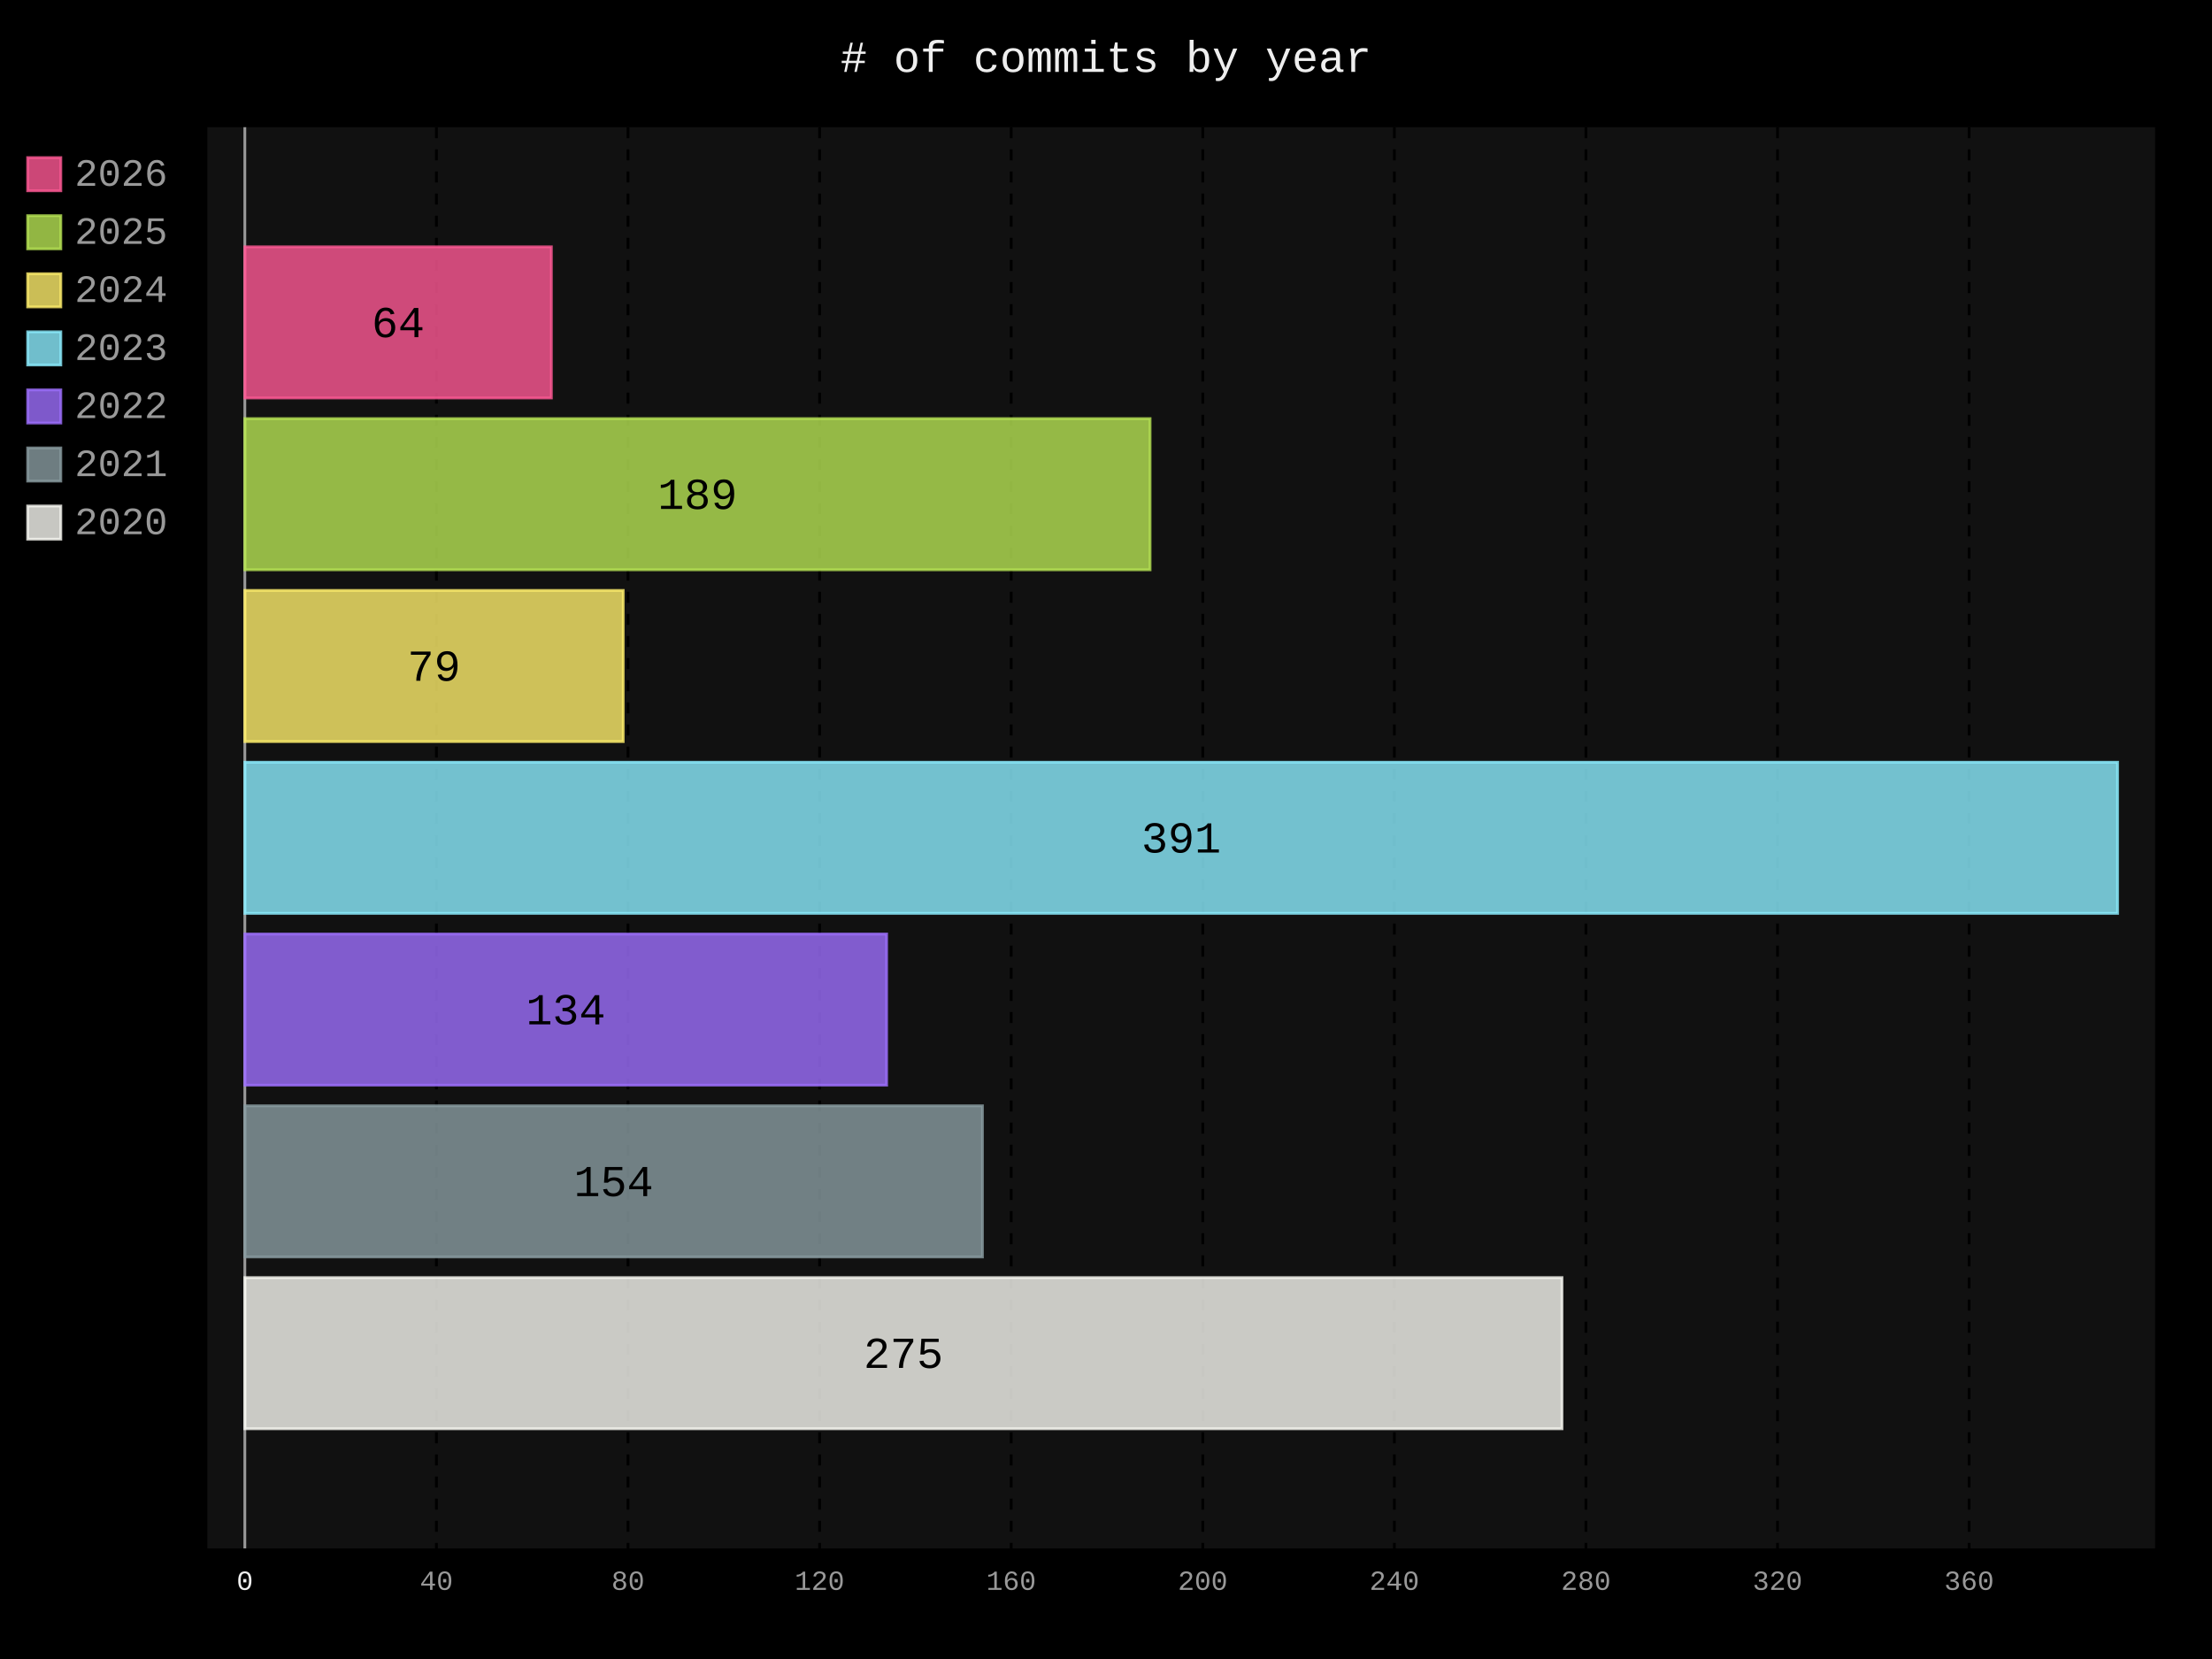
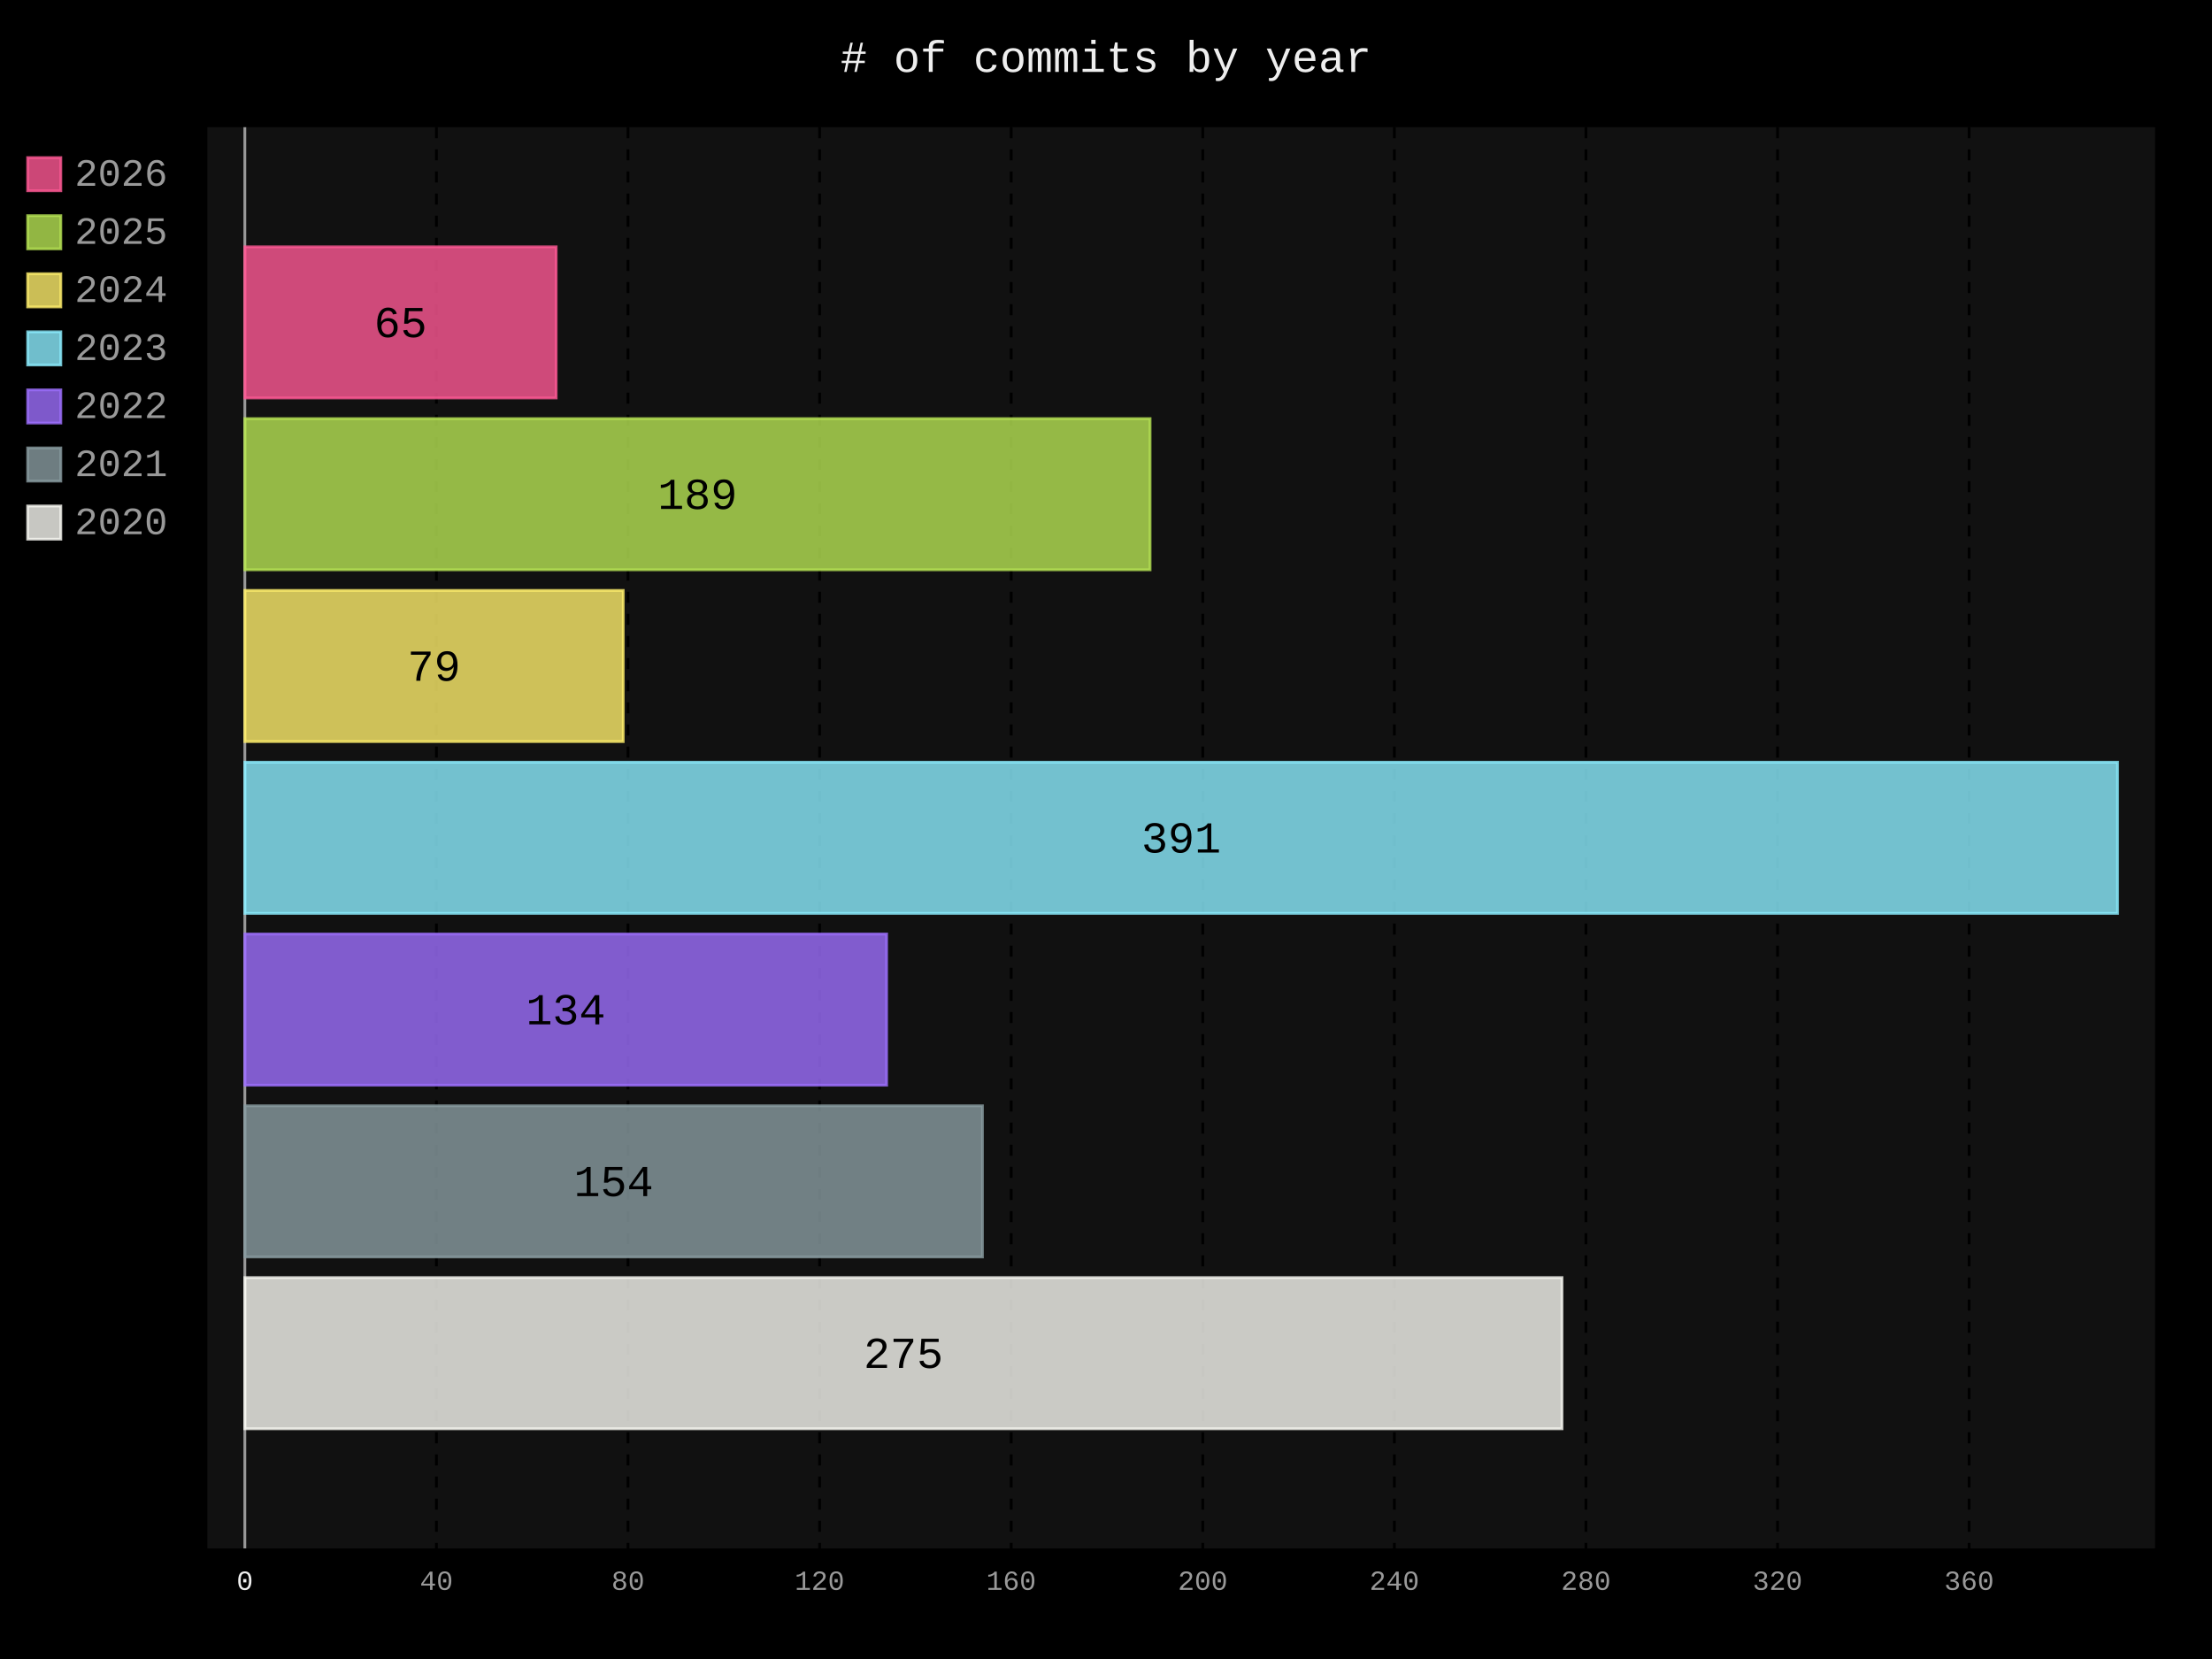
- <svg xmlns="http://www.w3.org/2000/svg" id="chart-335799d3-bf32-47bb-85cc-d8c2637c6c5d" class="pygal-chart" viewBox="0 0 800 600">
+ <svg xmlns="http://www.w3.org/2000/svg" id="chart-041bb1c0-2f68-42c8-a056-9f3d6d5be266" class="pygal-chart" viewBox="0 0 800 600">
  <defs>
-     <style type="text/css">#chart-335799d3-bf32-47bb-85cc-d8c2637c6c5d{-webkit-user-select:none;-webkit-font-smoothing:antialiased;font-family:Consolas,"Liberation Mono",Menlo,Courier,monospace}#chart-335799d3-bf32-47bb-85cc-d8c2637c6c5d .title{font-family:Consolas,"Liberation Mono",Menlo,Courier,monospace;font-size:16px}#chart-335799d3-bf32-47bb-85cc-d8c2637c6c5d .legends .legend text{font-family:Consolas,"Liberation Mono",Menlo,Courier,monospace;font-size:14px}#chart-335799d3-bf32-47bb-85cc-d8c2637c6c5d .axis text{font-family:Consolas,"Liberation Mono",Menlo,Courier,monospace;font-size:10px}#chart-335799d3-bf32-47bb-85cc-d8c2637c6c5d .axis text.major{font-family:Consolas,"Liberation Mono",Menlo,Courier,monospace;font-size:10px}#chart-335799d3-bf32-47bb-85cc-d8c2637c6c5d .text-overlay text.value{font-family:Consolas,"Liberation Mono",Menlo,Courier,monospace;font-size:16px}#chart-335799d3-bf32-47bb-85cc-d8c2637c6c5d .text-overlay text.label{font-family:Consolas,"Liberation Mono",Menlo,Courier,monospace;font-size:10px}#chart-335799d3-bf32-47bb-85cc-d8c2637c6c5d .tooltip{font-family:Consolas,"Liberation Mono",Menlo,Courier,monospace;font-size:14px}#chart-335799d3-bf32-47bb-85cc-d8c2637c6c5d text.no_data{font-family:Consolas,"Liberation Mono",Menlo,Courier,monospace;font-size:64px}
- #chart-335799d3-bf32-47bb-85cc-d8c2637c6c5d{background-color:black}#chart-335799d3-bf32-47bb-85cc-d8c2637c6c5d path,#chart-335799d3-bf32-47bb-85cc-d8c2637c6c5d line,#chart-335799d3-bf32-47bb-85cc-d8c2637c6c5d rect,#chart-335799d3-bf32-47bb-85cc-d8c2637c6c5d circle{-webkit-transition:250ms;-moz-transition:250ms;transition:250ms}#chart-335799d3-bf32-47bb-85cc-d8c2637c6c5d .graph &gt; .background{fill:black}#chart-335799d3-bf32-47bb-85cc-d8c2637c6c5d .plot &gt; .background{fill:#111}#chart-335799d3-bf32-47bb-85cc-d8c2637c6c5d .graph{fill:#999}#chart-335799d3-bf32-47bb-85cc-d8c2637c6c5d text.no_data{fill:#eee}#chart-335799d3-bf32-47bb-85cc-d8c2637c6c5d .title{fill:#eee}#chart-335799d3-bf32-47bb-85cc-d8c2637c6c5d .legends .legend text{fill:#999}#chart-335799d3-bf32-47bb-85cc-d8c2637c6c5d .legends .legend:hover text{fill:#eee}#chart-335799d3-bf32-47bb-85cc-d8c2637c6c5d .axis .line{stroke:#eee}#chart-335799d3-bf32-47bb-85cc-d8c2637c6c5d .axis .guide.line{stroke:#555}#chart-335799d3-bf32-47bb-85cc-d8c2637c6c5d .axis .major.line{stroke:#999}#chart-335799d3-bf32-47bb-85cc-d8c2637c6c5d .axis text.major{fill:#eee}#chart-335799d3-bf32-47bb-85cc-d8c2637c6c5d .axis.y .guides:hover .guide.line,#chart-335799d3-bf32-47bb-85cc-d8c2637c6c5d .line-graph .axis.x .guides:hover .guide.line,#chart-335799d3-bf32-47bb-85cc-d8c2637c6c5d .stackedline-graph .axis.x .guides:hover .guide.line,#chart-335799d3-bf32-47bb-85cc-d8c2637c6c5d .xy-graph .axis.x .guides:hover .guide.line{stroke:#eee}#chart-335799d3-bf32-47bb-85cc-d8c2637c6c5d .axis .guides:hover text{fill:#eee}#chart-335799d3-bf32-47bb-85cc-d8c2637c6c5d .reactive{fill-opacity:.8;stroke-opacity:.8;stroke-width:1}#chart-335799d3-bf32-47bb-85cc-d8c2637c6c5d .ci{stroke:#999}#chart-335799d3-bf32-47bb-85cc-d8c2637c6c5d .reactive.active,#chart-335799d3-bf32-47bb-85cc-d8c2637c6c5d .active .reactive{fill-opacity:.4;stroke-opacity:.9;stroke-width:4}#chart-335799d3-bf32-47bb-85cc-d8c2637c6c5d .ci .reactive.active{stroke-width:1.5}#chart-335799d3-bf32-47bb-85cc-d8c2637c6c5d .series text{fill:#eee}#chart-335799d3-bf32-47bb-85cc-d8c2637c6c5d .tooltip rect{fill:#111;stroke:#eee;-webkit-transition:opacity 250ms;-moz-transition:opacity 250ms;transition:opacity 250ms}#chart-335799d3-bf32-47bb-85cc-d8c2637c6c5d .tooltip .label{fill:#999}#chart-335799d3-bf32-47bb-85cc-d8c2637c6c5d .tooltip .label{fill:#999}#chart-335799d3-bf32-47bb-85cc-d8c2637c6c5d .tooltip .legend{font-size:.8em;fill:#555}#chart-335799d3-bf32-47bb-85cc-d8c2637c6c5d .tooltip .x_label{font-size:.6em;fill:#eee}#chart-335799d3-bf32-47bb-85cc-d8c2637c6c5d .tooltip .xlink{font-size:.5em;text-decoration:underline}#chart-335799d3-bf32-47bb-85cc-d8c2637c6c5d .tooltip .value{font-size:1.5em}#chart-335799d3-bf32-47bb-85cc-d8c2637c6c5d .bound{font-size:.5em}#chart-335799d3-bf32-47bb-85cc-d8c2637c6c5d .max-value{font-size:.75em;fill:#555}#chart-335799d3-bf32-47bb-85cc-d8c2637c6c5d .map-element{fill:#111;stroke:#555 !important}#chart-335799d3-bf32-47bb-85cc-d8c2637c6c5d .map-element .reactive{fill-opacity:inherit;stroke-opacity:inherit}#chart-335799d3-bf32-47bb-85cc-d8c2637c6c5d .color-0,#chart-335799d3-bf32-47bb-85cc-d8c2637c6c5d .color-0 a:visited{stroke:#ff5995;fill:#ff5995}#chart-335799d3-bf32-47bb-85cc-d8c2637c6c5d .color-1,#chart-335799d3-bf32-47bb-85cc-d8c2637c6c5d .color-1 a:visited{stroke:#b6e354;fill:#b6e354}#chart-335799d3-bf32-47bb-85cc-d8c2637c6c5d .color-2,#chart-335799d3-bf32-47bb-85cc-d8c2637c6c5d .color-2 a:visited{stroke:#feed6c;fill:#feed6c}#chart-335799d3-bf32-47bb-85cc-d8c2637c6c5d .color-3,#chart-335799d3-bf32-47bb-85cc-d8c2637c6c5d .color-3 a:visited{stroke:#8cedff;fill:#8cedff}#chart-335799d3-bf32-47bb-85cc-d8c2637c6c5d .color-4,#chart-335799d3-bf32-47bb-85cc-d8c2637c6c5d .color-4 a:visited{stroke:#9e6ffe;fill:#9e6ffe}#chart-335799d3-bf32-47bb-85cc-d8c2637c6c5d .color-5,#chart-335799d3-bf32-47bb-85cc-d8c2637c6c5d .color-5 a:visited{stroke:#899ca1;fill:#899ca1}#chart-335799d3-bf32-47bb-85cc-d8c2637c6c5d .color-6,#chart-335799d3-bf32-47bb-85cc-d8c2637c6c5d .color-6 a:visited{stroke:#f8f8f2;fill:#f8f8f2}#chart-335799d3-bf32-47bb-85cc-d8c2637c6c5d .text-overlay .color-0 text{fill:black}#chart-335799d3-bf32-47bb-85cc-d8c2637c6c5d .text-overlay .color-1 text{fill:black}#chart-335799d3-bf32-47bb-85cc-d8c2637c6c5d .text-overlay .color-2 text{fill:black}#chart-335799d3-bf32-47bb-85cc-d8c2637c6c5d .text-overlay .color-3 text{fill:black}#chart-335799d3-bf32-47bb-85cc-d8c2637c6c5d .text-overlay .color-4 text{fill:black}#chart-335799d3-bf32-47bb-85cc-d8c2637c6c5d .text-overlay .color-5 text{fill:black}#chart-335799d3-bf32-47bb-85cc-d8c2637c6c5d .text-overlay .color-6 text{fill:black}
- #chart-335799d3-bf32-47bb-85cc-d8c2637c6c5d text.no_data{text-anchor:middle}#chart-335799d3-bf32-47bb-85cc-d8c2637c6c5d .guide.line{fill:none}#chart-335799d3-bf32-47bb-85cc-d8c2637c6c5d .centered{text-anchor:middle}#chart-335799d3-bf32-47bb-85cc-d8c2637c6c5d .title{text-anchor:middle}#chart-335799d3-bf32-47bb-85cc-d8c2637c6c5d .legends .legend text{fill-opacity:1}#chart-335799d3-bf32-47bb-85cc-d8c2637c6c5d .axis.x text{text-anchor:middle}#chart-335799d3-bf32-47bb-85cc-d8c2637c6c5d .axis.x:not(.web) text[transform]{text-anchor:start}#chart-335799d3-bf32-47bb-85cc-d8c2637c6c5d .axis.x:not(.web) text[transform].backwards{text-anchor:end}#chart-335799d3-bf32-47bb-85cc-d8c2637c6c5d .axis.y text{text-anchor:end}#chart-335799d3-bf32-47bb-85cc-d8c2637c6c5d .axis.y text[transform].backwards{text-anchor:start}#chart-335799d3-bf32-47bb-85cc-d8c2637c6c5d .axis.y2 text{text-anchor:start}#chart-335799d3-bf32-47bb-85cc-d8c2637c6c5d .axis.y2 text[transform].backwards{text-anchor:end}#chart-335799d3-bf32-47bb-85cc-d8c2637c6c5d .axis .guide.line{stroke-dasharray:4,4;stroke:black}#chart-335799d3-bf32-47bb-85cc-d8c2637c6c5d .axis .major.guide.line{stroke-dasharray:6,6;stroke:black}#chart-335799d3-bf32-47bb-85cc-d8c2637c6c5d .horizontal .axis.y .guide.line,#chart-335799d3-bf32-47bb-85cc-d8c2637c6c5d .horizontal .axis.y2 .guide.line,#chart-335799d3-bf32-47bb-85cc-d8c2637c6c5d .vertical .axis.x .guide.line{opacity:0}#chart-335799d3-bf32-47bb-85cc-d8c2637c6c5d .horizontal .axis.always_show .guide.line,#chart-335799d3-bf32-47bb-85cc-d8c2637c6c5d .vertical .axis.always_show .guide.line{opacity:1 !important}#chart-335799d3-bf32-47bb-85cc-d8c2637c6c5d .axis.y .guides:hover .guide.line,#chart-335799d3-bf32-47bb-85cc-d8c2637c6c5d .axis.y2 .guides:hover .guide.line,#chart-335799d3-bf32-47bb-85cc-d8c2637c6c5d .axis.x .guides:hover .guide.line{opacity:1}#chart-335799d3-bf32-47bb-85cc-d8c2637c6c5d .axis .guides:hover text{opacity:1}#chart-335799d3-bf32-47bb-85cc-d8c2637c6c5d .nofill{fill:none}#chart-335799d3-bf32-47bb-85cc-d8c2637c6c5d .subtle-fill{fill-opacity:.2}#chart-335799d3-bf32-47bb-85cc-d8c2637c6c5d .dot{stroke-width:1px;fill-opacity:1;stroke-opacity:1}#chart-335799d3-bf32-47bb-85cc-d8c2637c6c5d .dot.active{stroke-width:5px}#chart-335799d3-bf32-47bb-85cc-d8c2637c6c5d .dot.negative{fill:transparent}#chart-335799d3-bf32-47bb-85cc-d8c2637c6c5d text,#chart-335799d3-bf32-47bb-85cc-d8c2637c6c5d tspan{stroke:none !important}#chart-335799d3-bf32-47bb-85cc-d8c2637c6c5d .series text.active{opacity:1}#chart-335799d3-bf32-47bb-85cc-d8c2637c6c5d .tooltip rect{fill-opacity:.95;stroke-width:.5}#chart-335799d3-bf32-47bb-85cc-d8c2637c6c5d .tooltip text{fill-opacity:1}#chart-335799d3-bf32-47bb-85cc-d8c2637c6c5d .showable{visibility:hidden}#chart-335799d3-bf32-47bb-85cc-d8c2637c6c5d .showable.shown{visibility:visible}#chart-335799d3-bf32-47bb-85cc-d8c2637c6c5d .gauge-background{fill:rgba(229,229,229,1);stroke:none}#chart-335799d3-bf32-47bb-85cc-d8c2637c6c5d .bg-lines{stroke:black;stroke-width:2px}</style>
+     <style type="text/css">#chart-041bb1c0-2f68-42c8-a056-9f3d6d5be266{-webkit-user-select:none;-webkit-font-smoothing:antialiased;font-family:Consolas,"Liberation Mono",Menlo,Courier,monospace}#chart-041bb1c0-2f68-42c8-a056-9f3d6d5be266 .title{font-family:Consolas,"Liberation Mono",Menlo,Courier,monospace;font-size:16px}#chart-041bb1c0-2f68-42c8-a056-9f3d6d5be266 .legends .legend text{font-family:Consolas,"Liberation Mono",Menlo,Courier,monospace;font-size:14px}#chart-041bb1c0-2f68-42c8-a056-9f3d6d5be266 .axis text{font-family:Consolas,"Liberation Mono",Menlo,Courier,monospace;font-size:10px}#chart-041bb1c0-2f68-42c8-a056-9f3d6d5be266 .axis text.major{font-family:Consolas,"Liberation Mono",Menlo,Courier,monospace;font-size:10px}#chart-041bb1c0-2f68-42c8-a056-9f3d6d5be266 .text-overlay text.value{font-family:Consolas,"Liberation Mono",Menlo,Courier,monospace;font-size:16px}#chart-041bb1c0-2f68-42c8-a056-9f3d6d5be266 .text-overlay text.label{font-family:Consolas,"Liberation Mono",Menlo,Courier,monospace;font-size:10px}#chart-041bb1c0-2f68-42c8-a056-9f3d6d5be266 .tooltip{font-family:Consolas,"Liberation Mono",Menlo,Courier,monospace;font-size:14px}#chart-041bb1c0-2f68-42c8-a056-9f3d6d5be266 text.no_data{font-family:Consolas,"Liberation Mono",Menlo,Courier,monospace;font-size:64px}
+ #chart-041bb1c0-2f68-42c8-a056-9f3d6d5be266{background-color:black}#chart-041bb1c0-2f68-42c8-a056-9f3d6d5be266 path,#chart-041bb1c0-2f68-42c8-a056-9f3d6d5be266 line,#chart-041bb1c0-2f68-42c8-a056-9f3d6d5be266 rect,#chart-041bb1c0-2f68-42c8-a056-9f3d6d5be266 circle{-webkit-transition:250ms;-moz-transition:250ms;transition:250ms}#chart-041bb1c0-2f68-42c8-a056-9f3d6d5be266 .graph &gt; .background{fill:black}#chart-041bb1c0-2f68-42c8-a056-9f3d6d5be266 .plot &gt; .background{fill:#111}#chart-041bb1c0-2f68-42c8-a056-9f3d6d5be266 .graph{fill:#999}#chart-041bb1c0-2f68-42c8-a056-9f3d6d5be266 text.no_data{fill:#eee}#chart-041bb1c0-2f68-42c8-a056-9f3d6d5be266 .title{fill:#eee}#chart-041bb1c0-2f68-42c8-a056-9f3d6d5be266 .legends .legend text{fill:#999}#chart-041bb1c0-2f68-42c8-a056-9f3d6d5be266 .legends .legend:hover text{fill:#eee}#chart-041bb1c0-2f68-42c8-a056-9f3d6d5be266 .axis .line{stroke:#eee}#chart-041bb1c0-2f68-42c8-a056-9f3d6d5be266 .axis .guide.line{stroke:#555}#chart-041bb1c0-2f68-42c8-a056-9f3d6d5be266 .axis .major.line{stroke:#999}#chart-041bb1c0-2f68-42c8-a056-9f3d6d5be266 .axis text.major{fill:#eee}#chart-041bb1c0-2f68-42c8-a056-9f3d6d5be266 .axis.y .guides:hover .guide.line,#chart-041bb1c0-2f68-42c8-a056-9f3d6d5be266 .line-graph .axis.x .guides:hover .guide.line,#chart-041bb1c0-2f68-42c8-a056-9f3d6d5be266 .stackedline-graph .axis.x .guides:hover .guide.line,#chart-041bb1c0-2f68-42c8-a056-9f3d6d5be266 .xy-graph .axis.x .guides:hover .guide.line{stroke:#eee}#chart-041bb1c0-2f68-42c8-a056-9f3d6d5be266 .axis .guides:hover text{fill:#eee}#chart-041bb1c0-2f68-42c8-a056-9f3d6d5be266 .reactive{fill-opacity:.8;stroke-opacity:.8;stroke-width:1}#chart-041bb1c0-2f68-42c8-a056-9f3d6d5be266 .ci{stroke:#999}#chart-041bb1c0-2f68-42c8-a056-9f3d6d5be266 .reactive.active,#chart-041bb1c0-2f68-42c8-a056-9f3d6d5be266 .active .reactive{fill-opacity:.4;stroke-opacity:.9;stroke-width:4}#chart-041bb1c0-2f68-42c8-a056-9f3d6d5be266 .ci .reactive.active{stroke-width:1.5}#chart-041bb1c0-2f68-42c8-a056-9f3d6d5be266 .series text{fill:#eee}#chart-041bb1c0-2f68-42c8-a056-9f3d6d5be266 .tooltip rect{fill:#111;stroke:#eee;-webkit-transition:opacity 250ms;-moz-transition:opacity 250ms;transition:opacity 250ms}#chart-041bb1c0-2f68-42c8-a056-9f3d6d5be266 .tooltip .label{fill:#999}#chart-041bb1c0-2f68-42c8-a056-9f3d6d5be266 .tooltip .label{fill:#999}#chart-041bb1c0-2f68-42c8-a056-9f3d6d5be266 .tooltip .legend{font-size:.8em;fill:#555}#chart-041bb1c0-2f68-42c8-a056-9f3d6d5be266 .tooltip .x_label{font-size:.6em;fill:#eee}#chart-041bb1c0-2f68-42c8-a056-9f3d6d5be266 .tooltip .xlink{font-size:.5em;text-decoration:underline}#chart-041bb1c0-2f68-42c8-a056-9f3d6d5be266 .tooltip .value{font-size:1.5em}#chart-041bb1c0-2f68-42c8-a056-9f3d6d5be266 .bound{font-size:.5em}#chart-041bb1c0-2f68-42c8-a056-9f3d6d5be266 .max-value{font-size:.75em;fill:#555}#chart-041bb1c0-2f68-42c8-a056-9f3d6d5be266 .map-element{fill:#111;stroke:#555 !important}#chart-041bb1c0-2f68-42c8-a056-9f3d6d5be266 .map-element .reactive{fill-opacity:inherit;stroke-opacity:inherit}#chart-041bb1c0-2f68-42c8-a056-9f3d6d5be266 .color-0,#chart-041bb1c0-2f68-42c8-a056-9f3d6d5be266 .color-0 a:visited{stroke:#ff5995;fill:#ff5995}#chart-041bb1c0-2f68-42c8-a056-9f3d6d5be266 .color-1,#chart-041bb1c0-2f68-42c8-a056-9f3d6d5be266 .color-1 a:visited{stroke:#b6e354;fill:#b6e354}#chart-041bb1c0-2f68-42c8-a056-9f3d6d5be266 .color-2,#chart-041bb1c0-2f68-42c8-a056-9f3d6d5be266 .color-2 a:visited{stroke:#feed6c;fill:#feed6c}#chart-041bb1c0-2f68-42c8-a056-9f3d6d5be266 .color-3,#chart-041bb1c0-2f68-42c8-a056-9f3d6d5be266 .color-3 a:visited{stroke:#8cedff;fill:#8cedff}#chart-041bb1c0-2f68-42c8-a056-9f3d6d5be266 .color-4,#chart-041bb1c0-2f68-42c8-a056-9f3d6d5be266 .color-4 a:visited{stroke:#9e6ffe;fill:#9e6ffe}#chart-041bb1c0-2f68-42c8-a056-9f3d6d5be266 .color-5,#chart-041bb1c0-2f68-42c8-a056-9f3d6d5be266 .color-5 a:visited{stroke:#899ca1;fill:#899ca1}#chart-041bb1c0-2f68-42c8-a056-9f3d6d5be266 .color-6,#chart-041bb1c0-2f68-42c8-a056-9f3d6d5be266 .color-6 a:visited{stroke:#f8f8f2;fill:#f8f8f2}#chart-041bb1c0-2f68-42c8-a056-9f3d6d5be266 .text-overlay .color-0 text{fill:black}#chart-041bb1c0-2f68-42c8-a056-9f3d6d5be266 .text-overlay .color-1 text{fill:black}#chart-041bb1c0-2f68-42c8-a056-9f3d6d5be266 .text-overlay .color-2 text{fill:black}#chart-041bb1c0-2f68-42c8-a056-9f3d6d5be266 .text-overlay .color-3 text{fill:black}#chart-041bb1c0-2f68-42c8-a056-9f3d6d5be266 .text-overlay .color-4 text{fill:black}#chart-041bb1c0-2f68-42c8-a056-9f3d6d5be266 .text-overlay .color-5 text{fill:black}#chart-041bb1c0-2f68-42c8-a056-9f3d6d5be266 .text-overlay .color-6 text{fill:black}
+ #chart-041bb1c0-2f68-42c8-a056-9f3d6d5be266 text.no_data{text-anchor:middle}#chart-041bb1c0-2f68-42c8-a056-9f3d6d5be266 .guide.line{fill:none}#chart-041bb1c0-2f68-42c8-a056-9f3d6d5be266 .centered{text-anchor:middle}#chart-041bb1c0-2f68-42c8-a056-9f3d6d5be266 .title{text-anchor:middle}#chart-041bb1c0-2f68-42c8-a056-9f3d6d5be266 .legends .legend text{fill-opacity:1}#chart-041bb1c0-2f68-42c8-a056-9f3d6d5be266 .axis.x text{text-anchor:middle}#chart-041bb1c0-2f68-42c8-a056-9f3d6d5be266 .axis.x:not(.web) text[transform]{text-anchor:start}#chart-041bb1c0-2f68-42c8-a056-9f3d6d5be266 .axis.x:not(.web) text[transform].backwards{text-anchor:end}#chart-041bb1c0-2f68-42c8-a056-9f3d6d5be266 .axis.y text{text-anchor:end}#chart-041bb1c0-2f68-42c8-a056-9f3d6d5be266 .axis.y text[transform].backwards{text-anchor:start}#chart-041bb1c0-2f68-42c8-a056-9f3d6d5be266 .axis.y2 text{text-anchor:start}#chart-041bb1c0-2f68-42c8-a056-9f3d6d5be266 .axis.y2 text[transform].backwards{text-anchor:end}#chart-041bb1c0-2f68-42c8-a056-9f3d6d5be266 .axis .guide.line{stroke-dasharray:4,4;stroke:black}#chart-041bb1c0-2f68-42c8-a056-9f3d6d5be266 .axis .major.guide.line{stroke-dasharray:6,6;stroke:black}#chart-041bb1c0-2f68-42c8-a056-9f3d6d5be266 .horizontal .axis.y .guide.line,#chart-041bb1c0-2f68-42c8-a056-9f3d6d5be266 .horizontal .axis.y2 .guide.line,#chart-041bb1c0-2f68-42c8-a056-9f3d6d5be266 .vertical .axis.x .guide.line{opacity:0}#chart-041bb1c0-2f68-42c8-a056-9f3d6d5be266 .horizontal .axis.always_show .guide.line,#chart-041bb1c0-2f68-42c8-a056-9f3d6d5be266 .vertical .axis.always_show .guide.line{opacity:1 !important}#chart-041bb1c0-2f68-42c8-a056-9f3d6d5be266 .axis.y .guides:hover .guide.line,#chart-041bb1c0-2f68-42c8-a056-9f3d6d5be266 .axis.y2 .guides:hover .guide.line,#chart-041bb1c0-2f68-42c8-a056-9f3d6d5be266 .axis.x .guides:hover .guide.line{opacity:1}#chart-041bb1c0-2f68-42c8-a056-9f3d6d5be266 .axis .guides:hover text{opacity:1}#chart-041bb1c0-2f68-42c8-a056-9f3d6d5be266 .nofill{fill:none}#chart-041bb1c0-2f68-42c8-a056-9f3d6d5be266 .subtle-fill{fill-opacity:.2}#chart-041bb1c0-2f68-42c8-a056-9f3d6d5be266 .dot{stroke-width:1px;fill-opacity:1;stroke-opacity:1}#chart-041bb1c0-2f68-42c8-a056-9f3d6d5be266 .dot.active{stroke-width:5px}#chart-041bb1c0-2f68-42c8-a056-9f3d6d5be266 .dot.negative{fill:transparent}#chart-041bb1c0-2f68-42c8-a056-9f3d6d5be266 text,#chart-041bb1c0-2f68-42c8-a056-9f3d6d5be266 tspan{stroke:none !important}#chart-041bb1c0-2f68-42c8-a056-9f3d6d5be266 .series text.active{opacity:1}#chart-041bb1c0-2f68-42c8-a056-9f3d6d5be266 .tooltip rect{fill-opacity:.95;stroke-width:.5}#chart-041bb1c0-2f68-42c8-a056-9f3d6d5be266 .tooltip text{fill-opacity:1}#chart-041bb1c0-2f68-42c8-a056-9f3d6d5be266 .showable{visibility:hidden}#chart-041bb1c0-2f68-42c8-a056-9f3d6d5be266 .showable.shown{visibility:visible}#chart-041bb1c0-2f68-42c8-a056-9f3d6d5be266 .gauge-background{fill:rgba(229,229,229,1);stroke:none}#chart-041bb1c0-2f68-42c8-a056-9f3d6d5be266 .bg-lines{stroke:black;stroke-width:2px}</style>
  </defs>
  <g class="graph horizontalbar-graph horizontal">
    <rect x="0" y="0" width="800" height="600" class="background" />
    <g transform="translate(75, 46)" class="plot">
      <rect x="0" y="0" width="704.4" height="514" class="background" />
      <g class="axis x always_show">
        <g class="guides">
          <path d="M13.546 0 v514" class="axis major line" />
          <text x="13.546" y="529.0" class="major">0</text>
        </g>
        <g class="guides">
          <path d="M82.836 0 v514" class="guide line" />
          <text x="82.836" y="529.0" class="">40</text>
        </g>
        <g class="guides">
          <path d="M152.126 0 v514" class="guide line" />
          <text x="152.126" y="529.0" class="">80</text>
        </g>
        <g class="guides">
          <path d="M221.416 0 v514" class="guide line" />
          <text x="221.416" y="529.0" class="">120</text>
        </g>
        <g class="guides">
          <path d="M290.705 0 v514" class="guide line" />
          <text x="290.705" y="529.0" class="">160</text>
        </g>
        <g class="guides">
          <path d="M359.995 0 v514" class="guide line" />
          <text x="359.995" y="529.0" class="">200</text>
        </g>
        <g class="guides">
          <path d="M429.285 0 v514" class="guide line" />
          <text x="429.285" y="529.0" class="">240</text>
        </g>
        <g class="guides">
          <path d="M498.575 0 v514" class="guide line" />
          <text x="498.575" y="529.0" class="">280</text>
        </g>
        <g class="guides">
          <path d="M567.864 0 v514" class="guide line" />
          <text x="567.864" y="529.0" class="">320</text>
        </g>
        <g class="guides">
          <path d="M637.154 0 v514" class="guide line" />
          <text x="637.154" y="529.0" class="">360</text>
        </g>
      </g>
      <g class="series serie-6 color-6">
        <g class="bars">
          <g class="bar">
            <rect x="13.546" y="416.058" rx="0" ry="0" width="476.367" height="54.676" class="rect reactive tooltip-trigger" />
          </g>
        </g>
      </g>
      <g class="series serie-5 color-5">
        <g class="bars">
          <g class="bar">
            <rect x="13.546" y="353.926" rx="0" ry="0" width="266.766" height="54.676" class="rect reactive tooltip-trigger" />
          </g>
        </g>
      </g>
      <g class="series serie-4 color-4">
        <g class="bars">
          <g class="bar">
            <rect x="13.546" y="291.794" rx="0" ry="0" width="232.121" height="54.676" class="rect reactive tooltip-trigger" />
          </g>
        </g>
      </g>
      <g class="series serie-3 color-3">
        <g class="bars">
          <g class="bar">
            <rect x="13.546" y="229.662" rx="0" ry="0" width="677.308" height="54.676" class="rect reactive tooltip-trigger" />
          </g>
        </g>
      </g>
      <g class="series serie-2 color-2">
        <g class="bars">
          <g class="bar">
            <rect x="13.546" y="167.53" rx="0" ry="0" width="136.847" height="54.676" class="rect reactive tooltip-trigger" />
          </g>
        </g>
      </g>
      <g class="series serie-1 color-1">
        <g class="bars">
          <g class="bar">
            <rect x="13.546" y="105.398" rx="0" ry="0" width="327.394" height="54.676" class="rect reactive tooltip-trigger" />
          </g>
        </g>
      </g>
      <g class="series serie-0 color-0">
        <g class="bars">
          <g class="bar">
-             <rect x="13.546" y="43.266" rx="0" ry="0" width="110.864" height="54.676" class="rect reactive tooltip-trigger" />
+             <rect x="13.546" y="43.266" rx="0" ry="0" width="112.596" height="54.676" class="rect reactive tooltip-trigger" />
          </g>
        </g>
      </g>
    </g>
    <g class="titles">
      <text x="400.0" y="26" class="title plot_title"># of commits by year</text>
    </g>
    <g transform="translate(75, 46)" class="plot overlay">
      <g class="series serie-6 color-6" />
      <g class="series serie-5 color-5" />
      <g class="series serie-4 color-4" />
      <g class="series serie-3 color-3" />
      <g class="series serie-2 color-2" />
      <g class="series serie-1 color-1" />
      <g class="series serie-0 color-0" />
    </g>
    <g transform="translate(75, 46)" class="plot text-overlay">
      <g class="series serie-6 color-6">
        <text text-anchor="middle" x="251.73" y="448.729" class="value">275</text>
      </g>
      <g class="series serie-5 color-5">
        <text text-anchor="middle" x="146.929" y="386.597" class="value">154</text>
      </g>
      <g class="series serie-4 color-4">
        <text text-anchor="middle" x="129.607" y="324.465" class="value">134</text>
      </g>
      <g class="series serie-3 color-3">
        <text text-anchor="middle" x="352.2" y="262.333" class="value">391</text>
      </g>
      <g class="series serie-2 color-2">
        <text text-anchor="middle" x="81.97" y="200.201" class="value">79</text>
      </g>
      <g class="series serie-1 color-1">
        <text text-anchor="middle" x="177.243" y="138.07" class="value">189</text>
      </g>
      <g class="series serie-0 color-0">
-         <text text-anchor="middle" x="68.978" y="75.938" class="value">64</text>
+         <text text-anchor="middle" x="69.844" y="75.938" class="value">65</text>
      </g>
    </g>
    <g transform="translate(75, 46)" class="plot tooltip-overlay">
      <g transform="translate(0 0)" style="opacity: 0" class="tooltip">
        <rect rx="0" ry="0" width="0" height="0" class="tooltip-box" />
        <g class="text" />
      </g>
    </g>
    <g transform="translate(10, 56)" class="legends">
      <g id="activate-serie-0" class="legend reactive activate-serie">
        <rect x="0.0" y="1.0" width="12" height="12" class="color-0 reactive" />
        <text x="17.0" y="11.2">2026</text>
      </g>
      <g id="activate-serie-1" class="legend reactive activate-serie">
        <rect x="0.0" y="22.0" width="12" height="12" class="color-1 reactive" />
        <text x="17.0" y="32.2">2025</text>
      </g>
      <g id="activate-serie-2" class="legend reactive activate-serie">
        <rect x="0.0" y="43.0" width="12" height="12" class="color-2 reactive" />
        <text x="17.0" y="53.2">2024</text>
      </g>
      <g id="activate-serie-3" class="legend reactive activate-serie">
        <rect x="0.0" y="64.0" width="12" height="12" class="color-3 reactive" />
        <text x="17.0" y="74.2">2023</text>
      </g>
      <g id="activate-serie-4" class="legend reactive activate-serie">
        <rect x="0.0" y="85.0" width="12" height="12" class="color-4 reactive" />
        <text x="17.0" y="95.2">2022</text>
      </g>
      <g id="activate-serie-5" class="legend reactive activate-serie">
        <rect x="0.0" y="106.0" width="12" height="12" class="color-5 reactive" />
        <text x="17.0" y="116.2">2021</text>
      </g>
      <g id="activate-serie-6" class="legend reactive activate-serie">
        <rect x="0.0" y="127.0" width="12" height="12" class="color-6 reactive" />
        <text x="17.0" y="137.2">2020</text>
      </g>
    </g>
    <g transform="translate(790, 56)" class="legends" />
  </g>
</svg>
